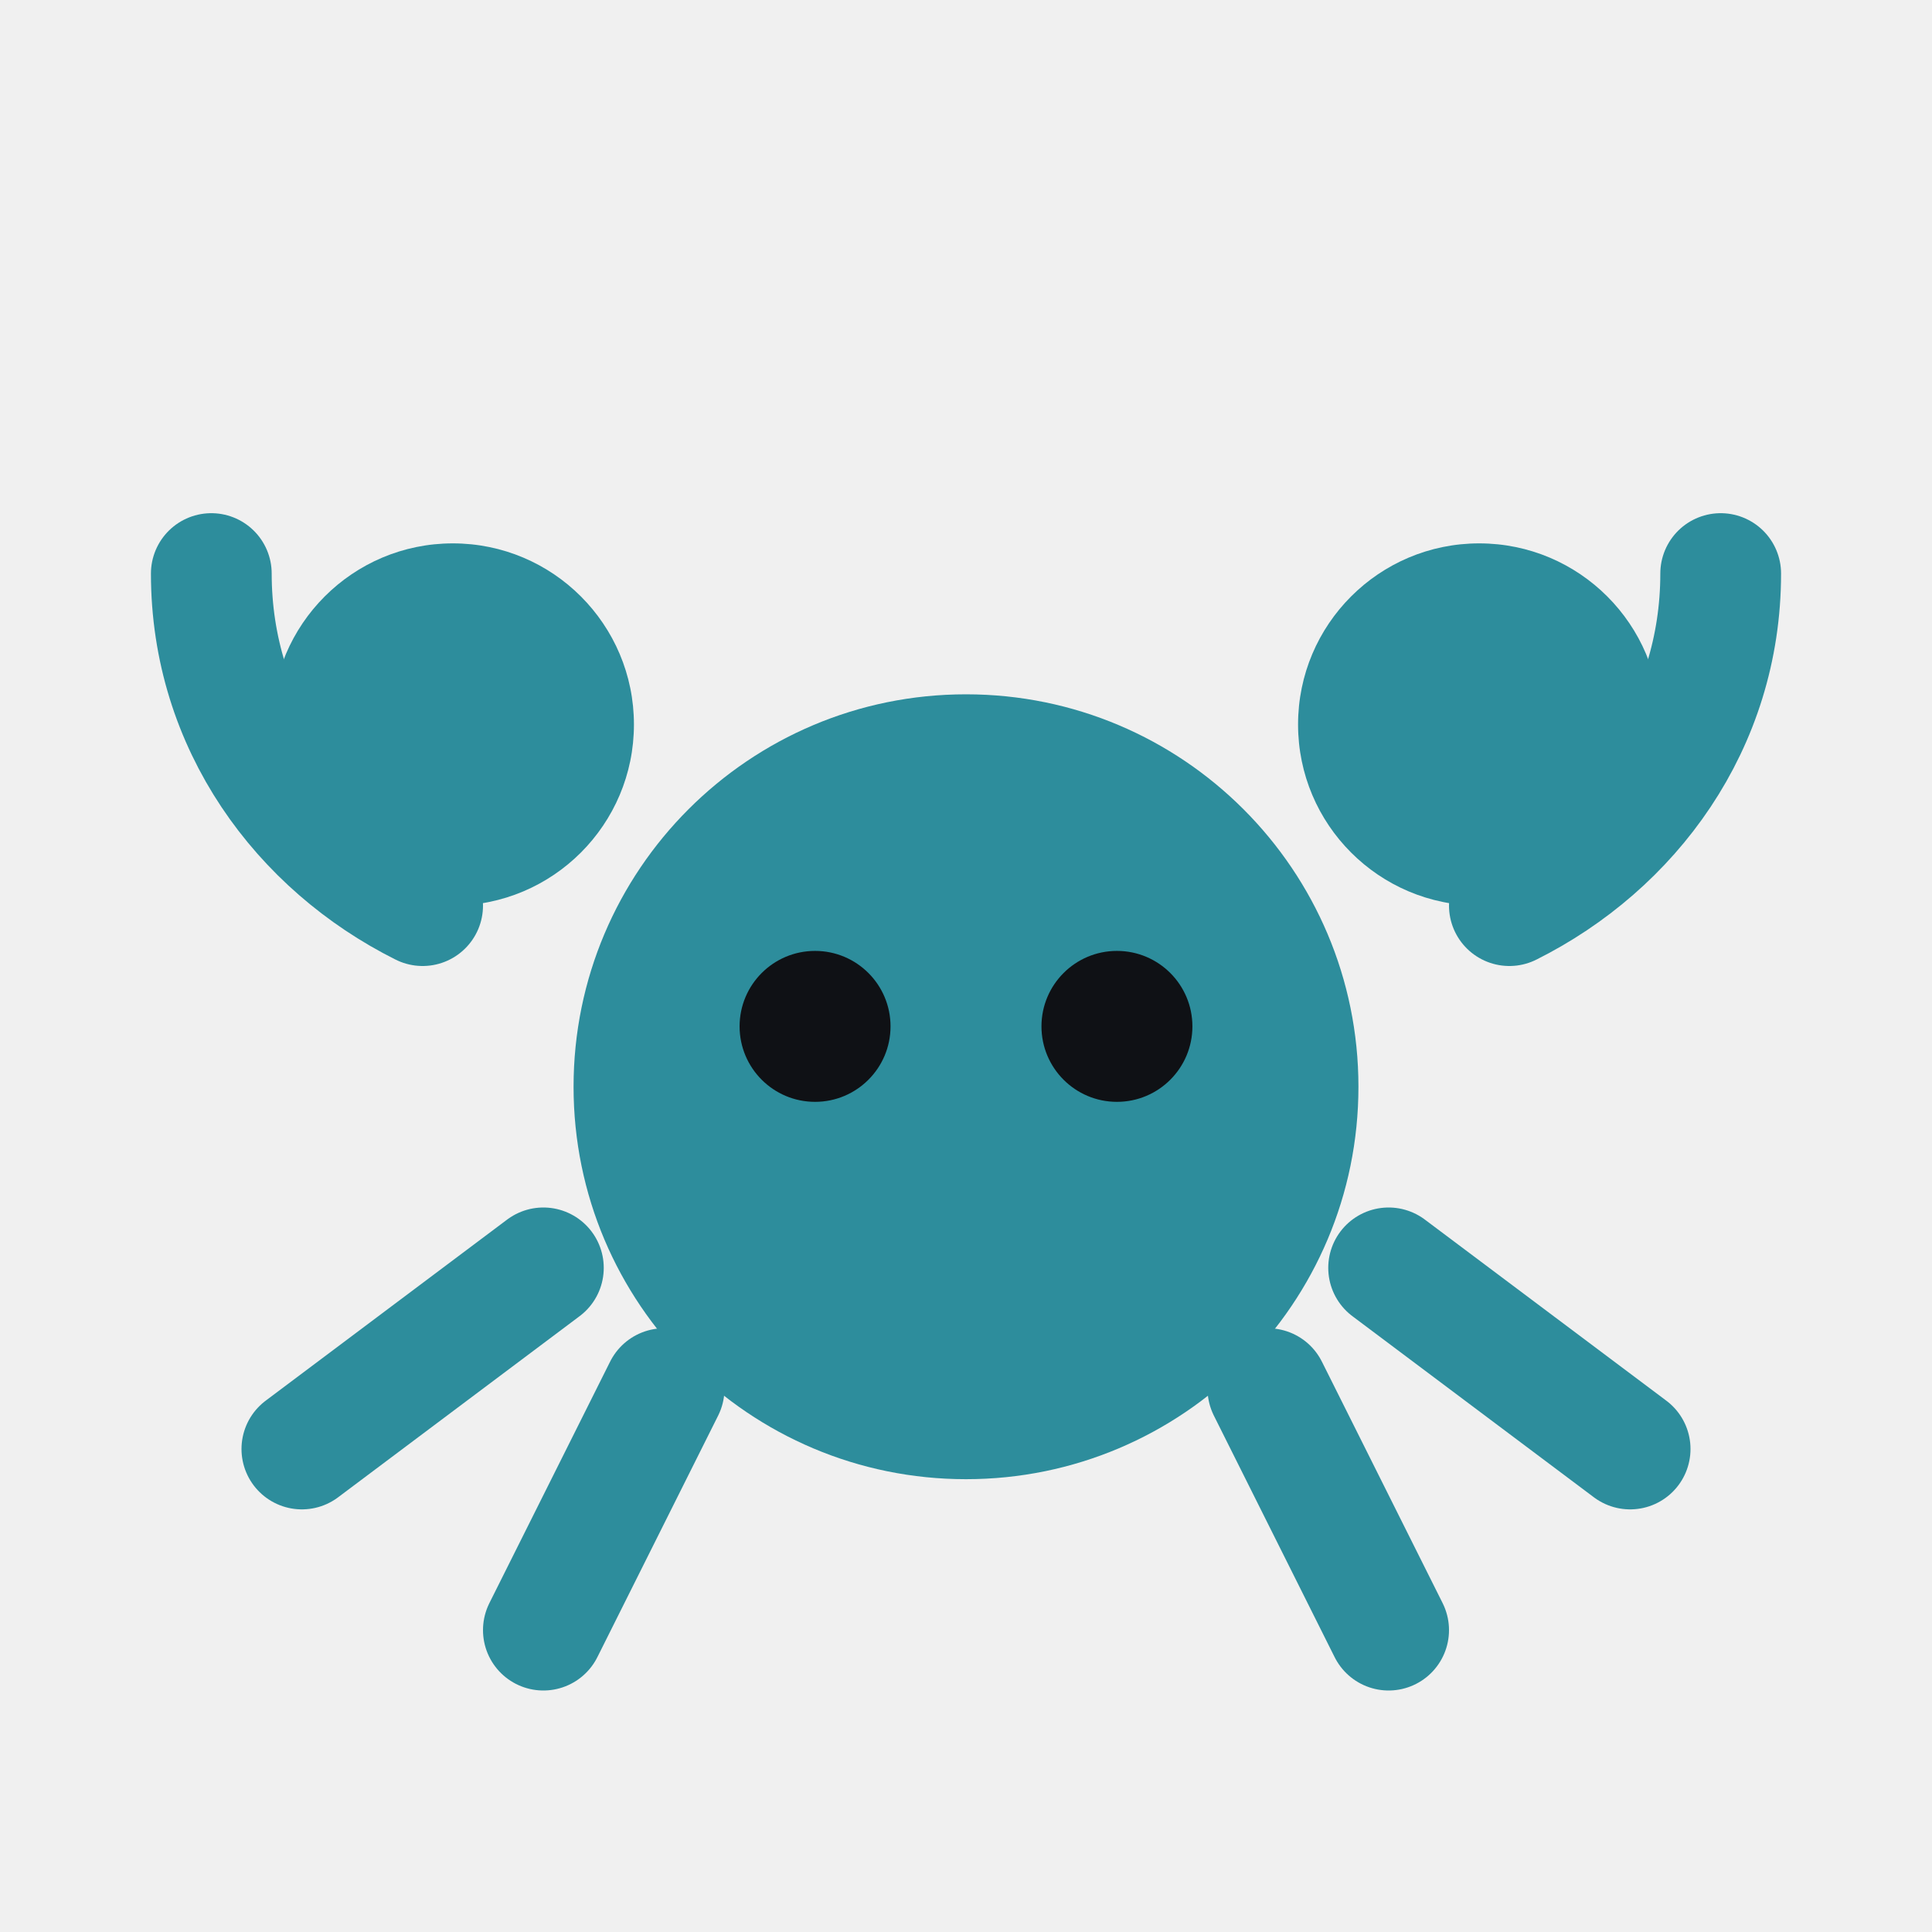
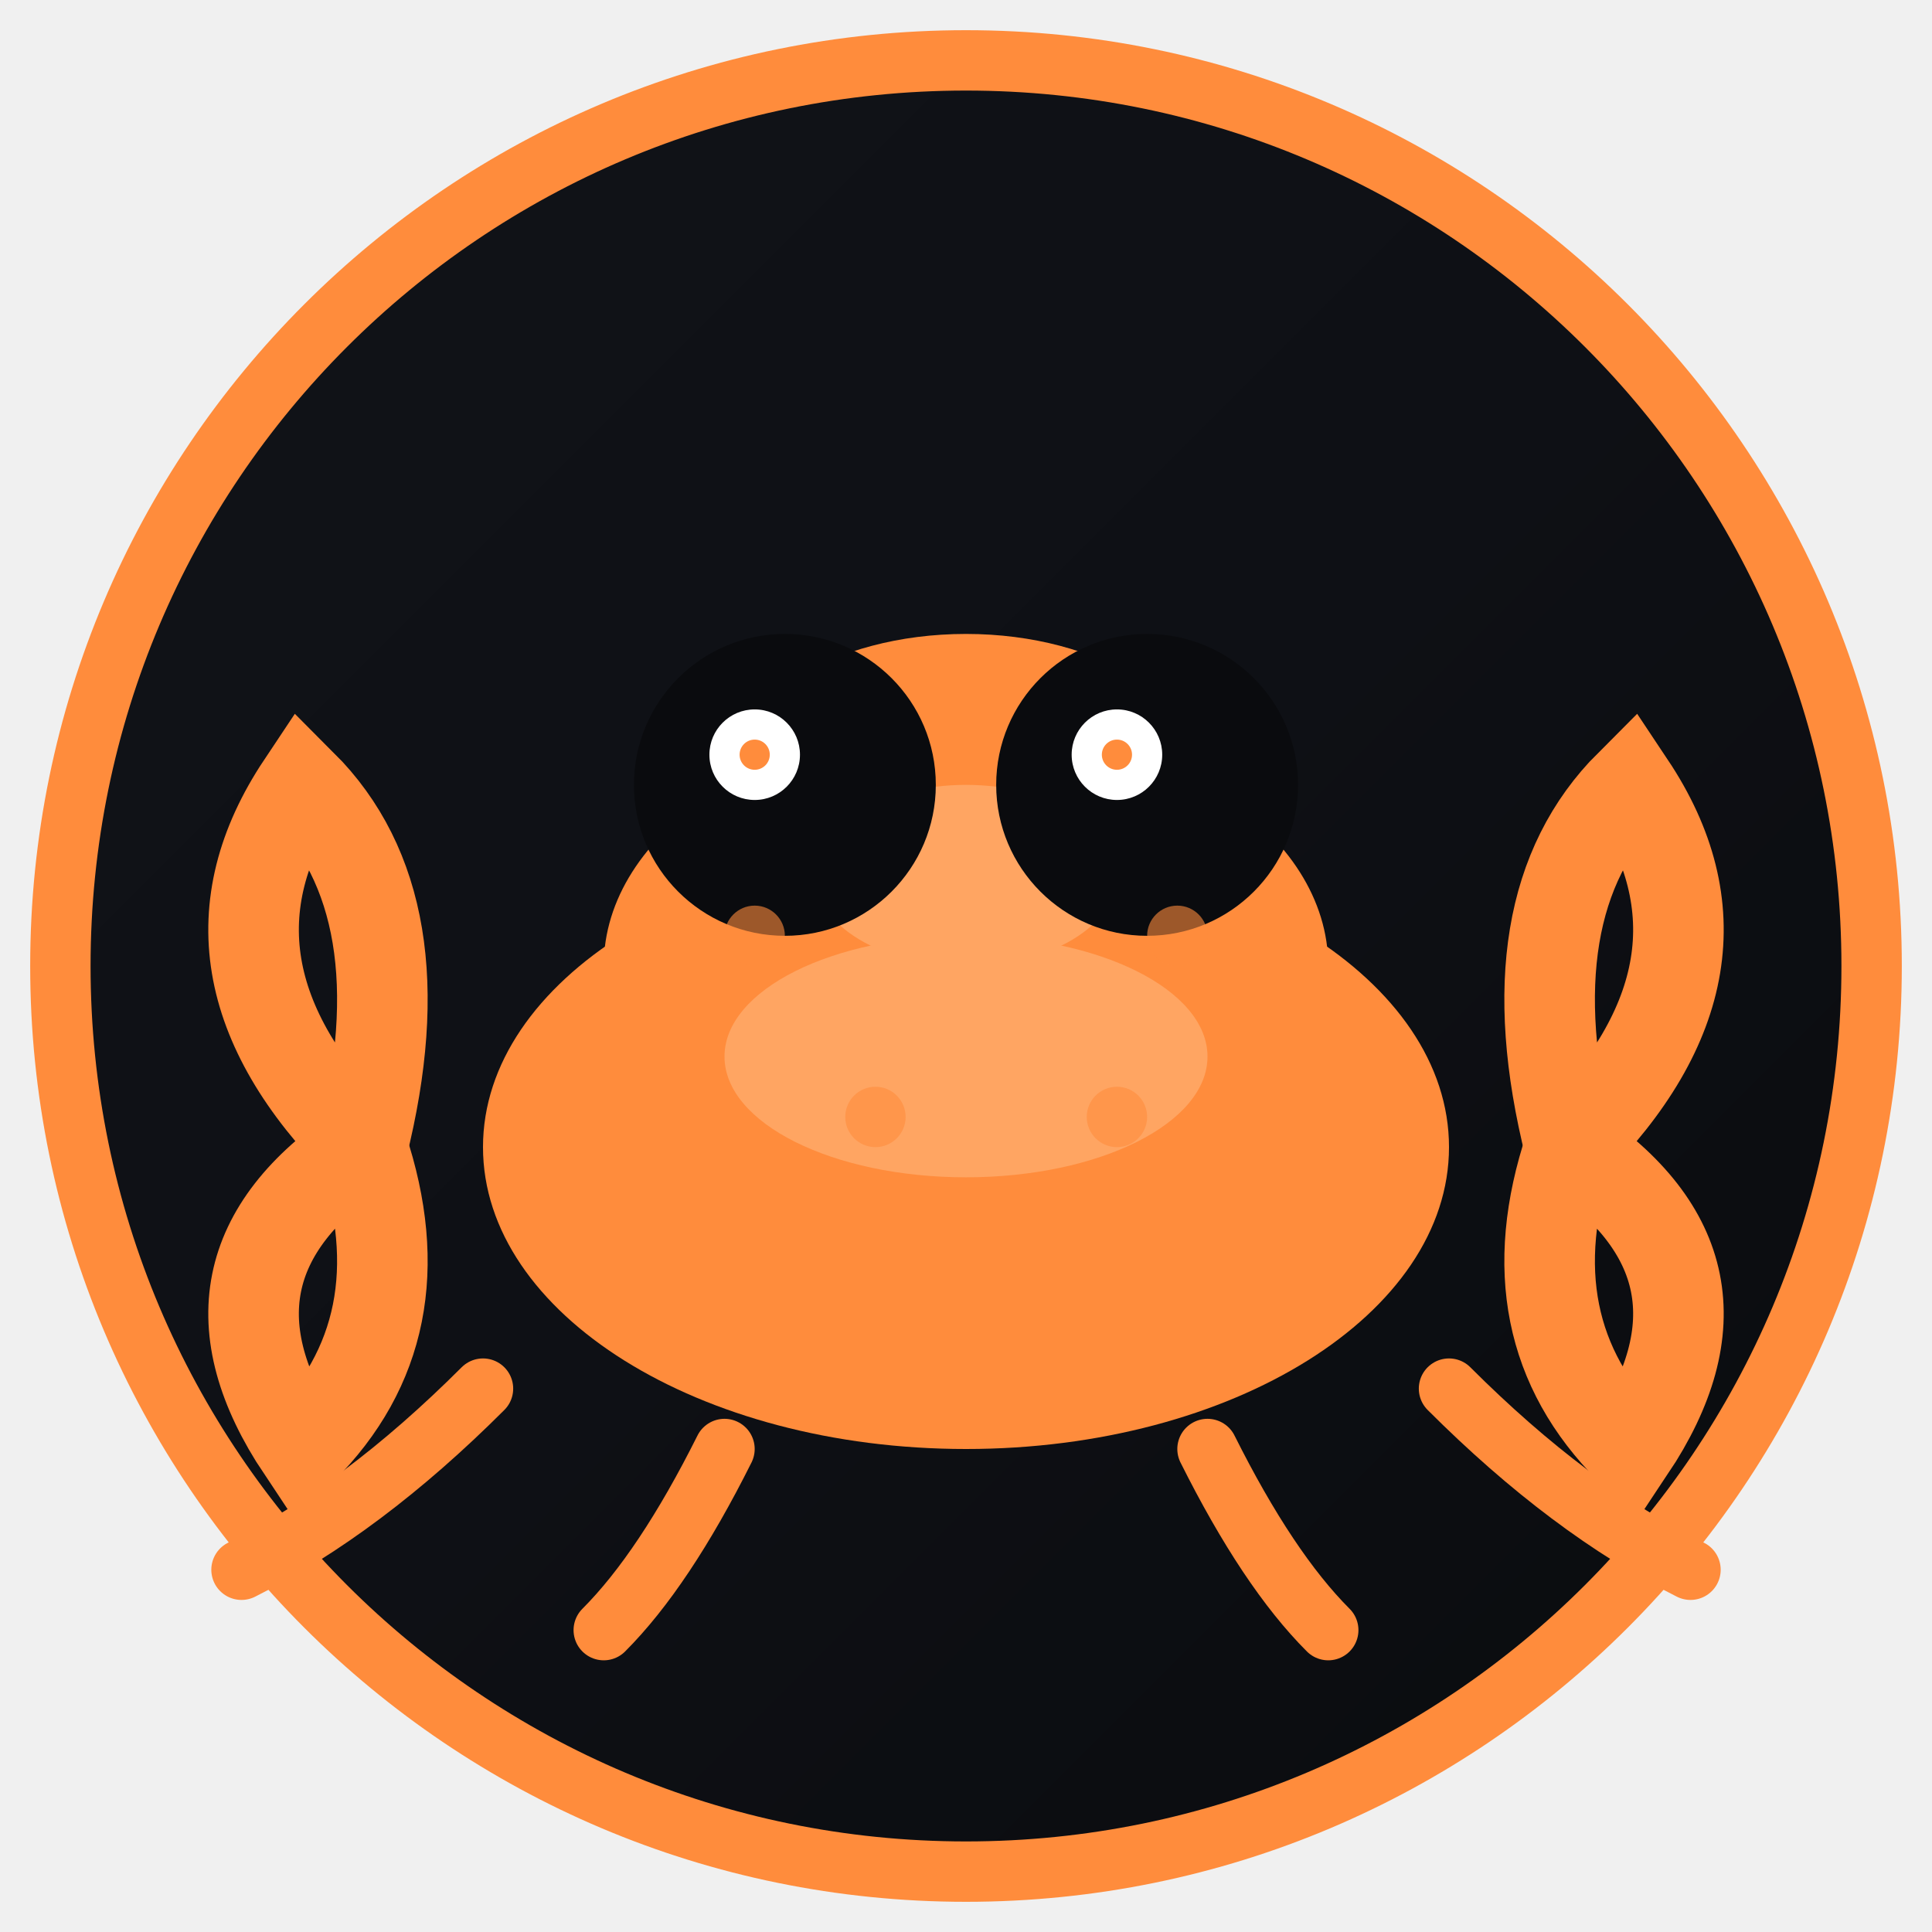
<svg xmlns="http://www.w3.org/2000/svg" width="64" height="64" viewBox="0 0 64 64" fill="none">
-   <g stroke="#2d8d9c" stroke-width="4" stroke-linecap="round">
-     <path d="M14 30c-4-2-7-6-7-11" />
-     <path d="M50 30c4-2 7-6 7-11" />
-     <path d="M18 42l-8 6" />
-     <path d="M46 42l8 6" />
-     <path d="M22 46l-4 8" />
-     <path d="M42 46l4 8" />
+   <circle cx="32" cy="32" r="30" fill="url(#logoGrad)" stroke="#ff8c3c" stroke-width="2" />
+   <g fill="#ff8c3c">
+     <ellipse cx="32" cy="38" rx="16" ry="10" />
+     <ellipse cx="32" cy="32" rx="12" ry="8" />
+     <ellipse cx="32" cy="26" rx="8" ry="5" />
  </g>
-   <circle cx="32" cy="36" r="13" fill="#2d8d9c" />
-   <circle cx="15" cy="24" r="6" fill="#2d8d9c" />
-   <circle cx="49" cy="24" r="6" fill="#2d8d9c" />
-   <circle cx="27" cy="34" r="2.5" fill="#0f1115" />
-   <circle cx="37" cy="34" r="2.5" fill="#0f1115" />
+   <g fill="#ffab6b" opacity="0.8">
+     <ellipse cx="32" cy="35" rx="8" ry="4" />
+     <ellipse cx="32" cy="29" rx="5" ry="3" />
+   </g>
+   <g>
+     <circle cx="26" cy="26" r="5" fill="#0a0b0e" />
+     <circle cx="38" cy="26" r="5" fill="#0a0b0e" />
+     <circle cx="25" cy="25" r="1.5" fill="#fff" />
+     <circle cx="37" cy="25" r="1.5" fill="#fff" />
+     <circle cx="25" cy="25" r="0.5" fill="#ff8c3c" />
+     <circle cx="37" cy="25" r="0.5" fill="#ff8c3c" />
+   </g>
+   <g stroke="#ff8c3c" stroke-width="3" stroke-linecap="round" fill="none">
+     <path d="M12 38 Q6 32 10 26 Q14 30 12 38" />
+     <path d="M12 38 Q6 42 10 48 Q14 44 12 38" />
+     <path d="M52 38 Q58 32 54 26 Q50 30 52 38" />
+     <path d="M52 38 Q58 42 54 48 Q50 44 52 38" />
+   </g>
+   <g stroke="#ff8c3c" stroke-width="2" stroke-linecap="round">
+     <path d="M16 46 Q12 50 8 52" />
+     <path d="M24 48 Q22 52 20 54" />
+     <path d="M40 48 Q42 52 44 54" />
+     <path d="M48 46 Q52 50 56 52" />
+   </g>
+   <g fill="#ff8c3c" opacity="0.6">
+     <rect x="24" y="30" width="2" height="2" rx="1" />
+     <rect x="38" y="30" width="2" height="2" rx="1" />
+     <rect x="28" y="36" width="2" height="2" rx="1" />
+     <rect x="36" y="36" width="2" height="2" rx="1" />
+   </g>
+   <defs>
+     <linearGradient id="logoGrad" x1="0%" y1="0%" x2="100%" y2="100%">
+       <stop offset="0%" stop-color="#111318" />
+       <stop offset="50%" stop-color="#0e1015" />
+       <stop offset="100%" stop-color="#0a0b0e" />
+     </linearGradient>
+   </defs>
</svg>
